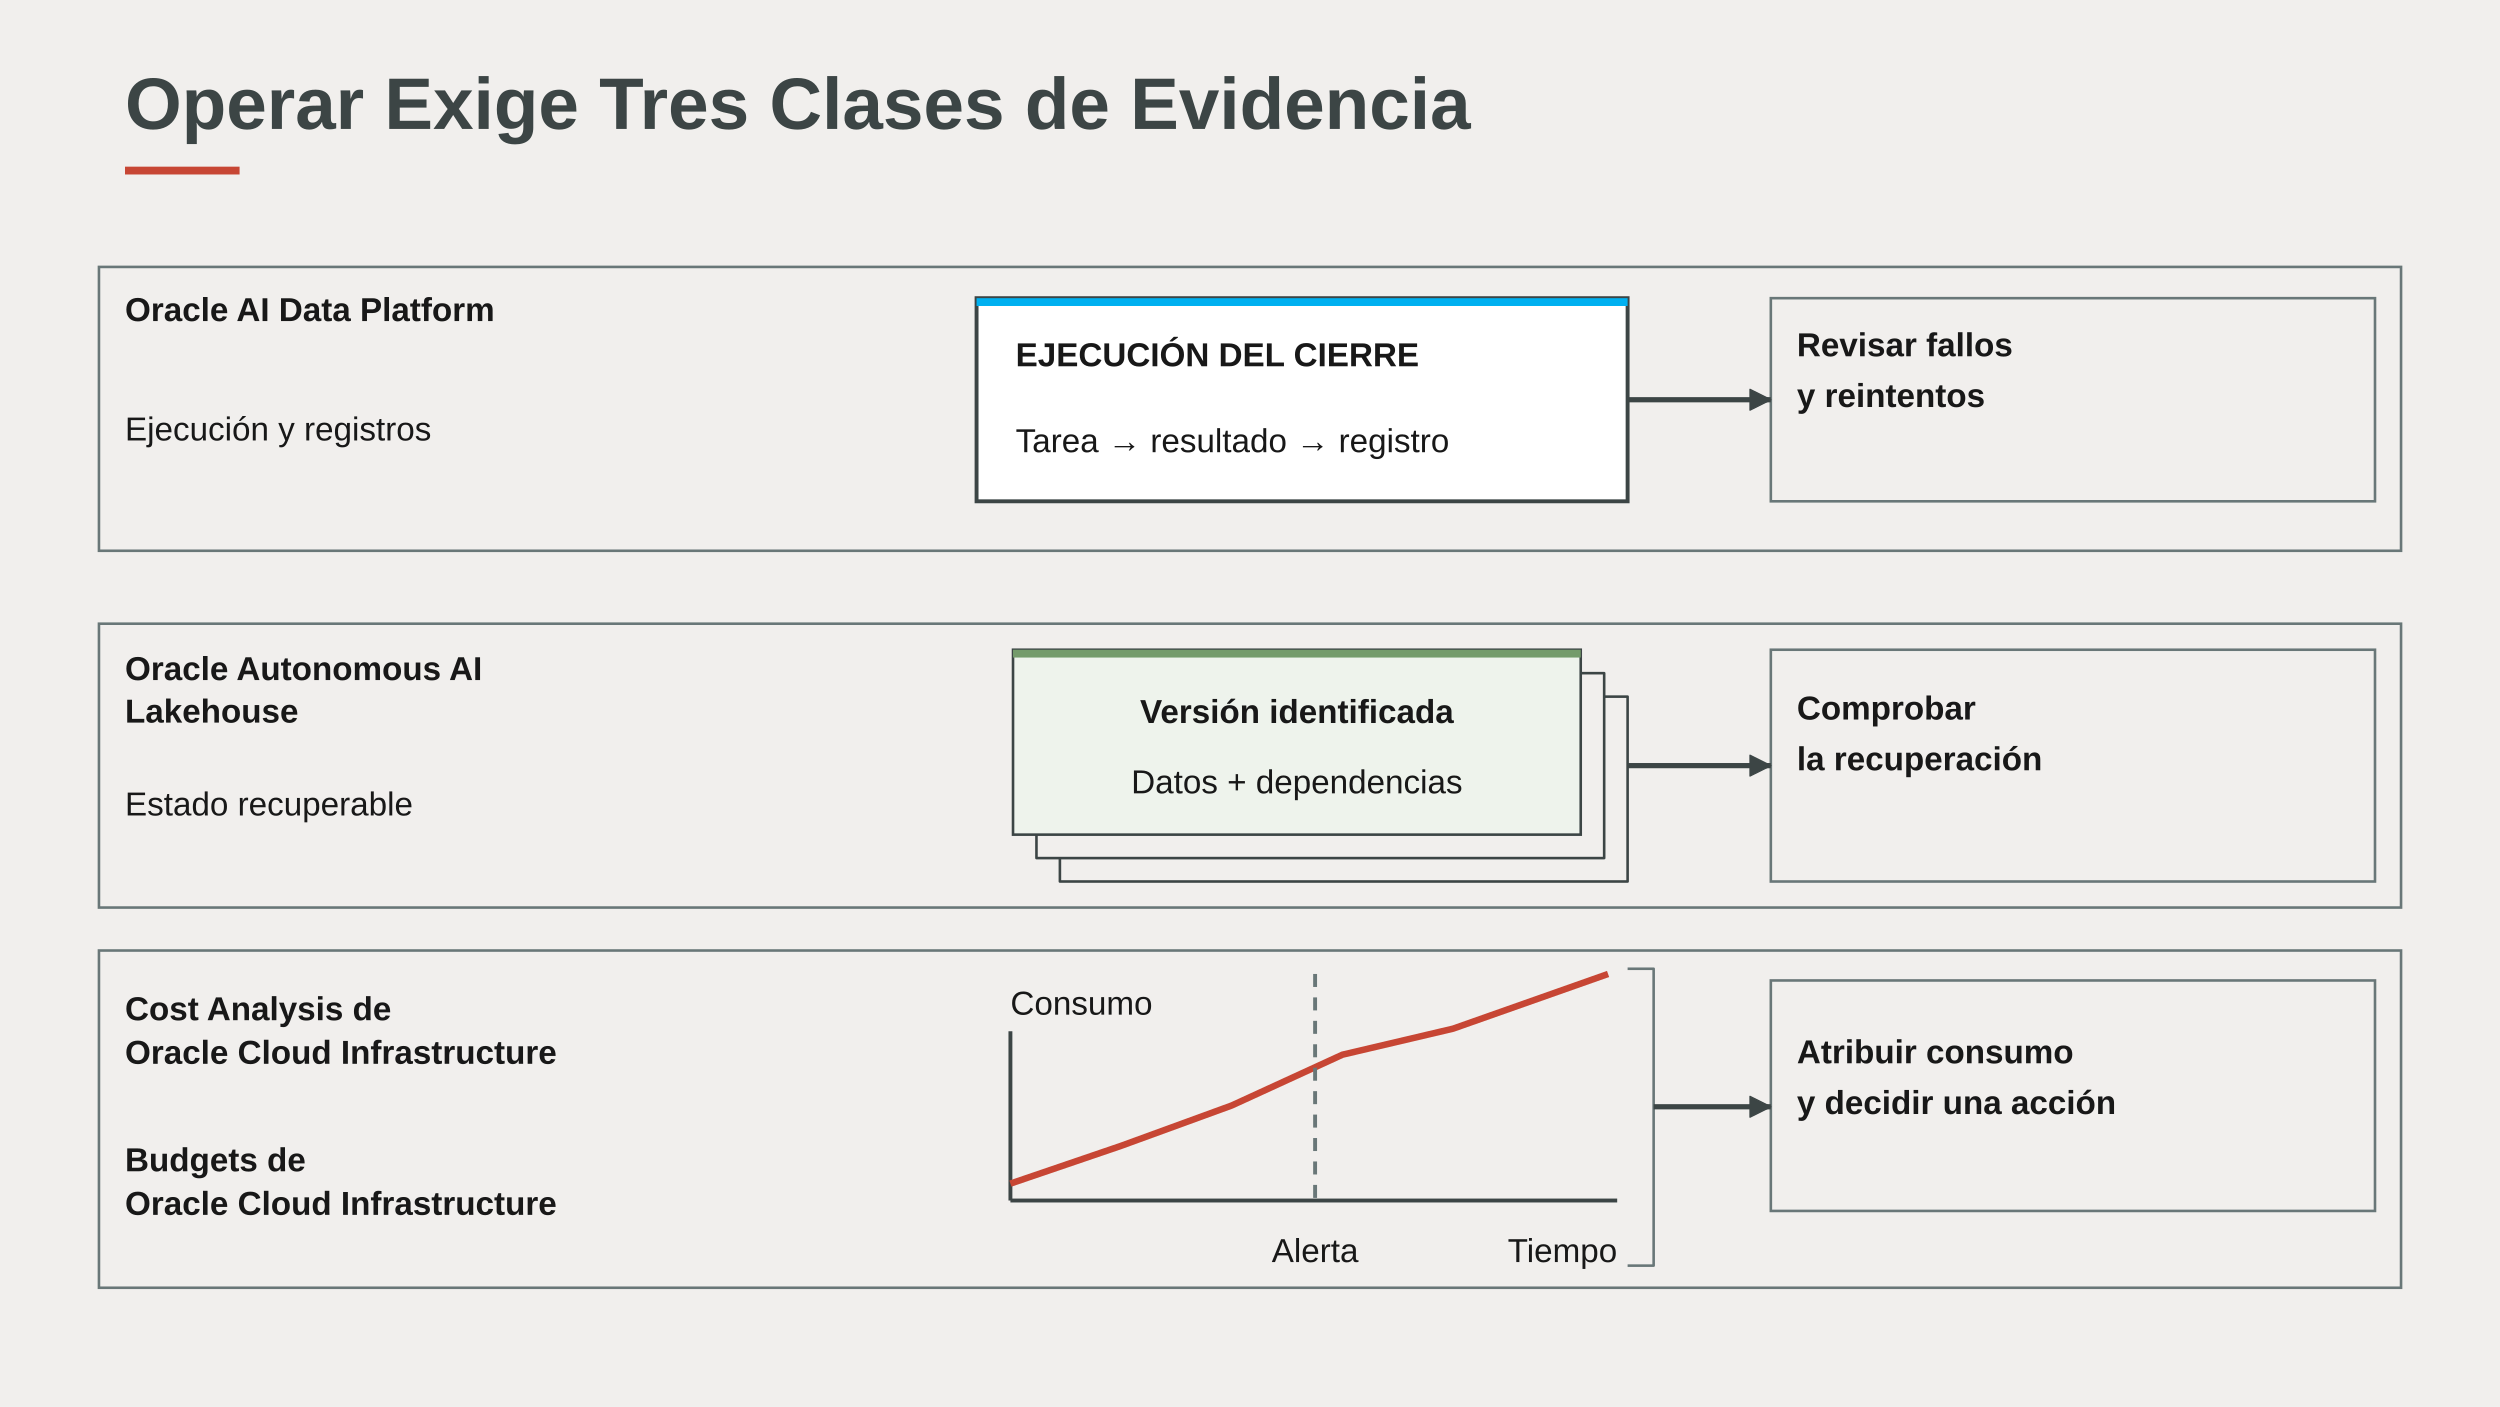
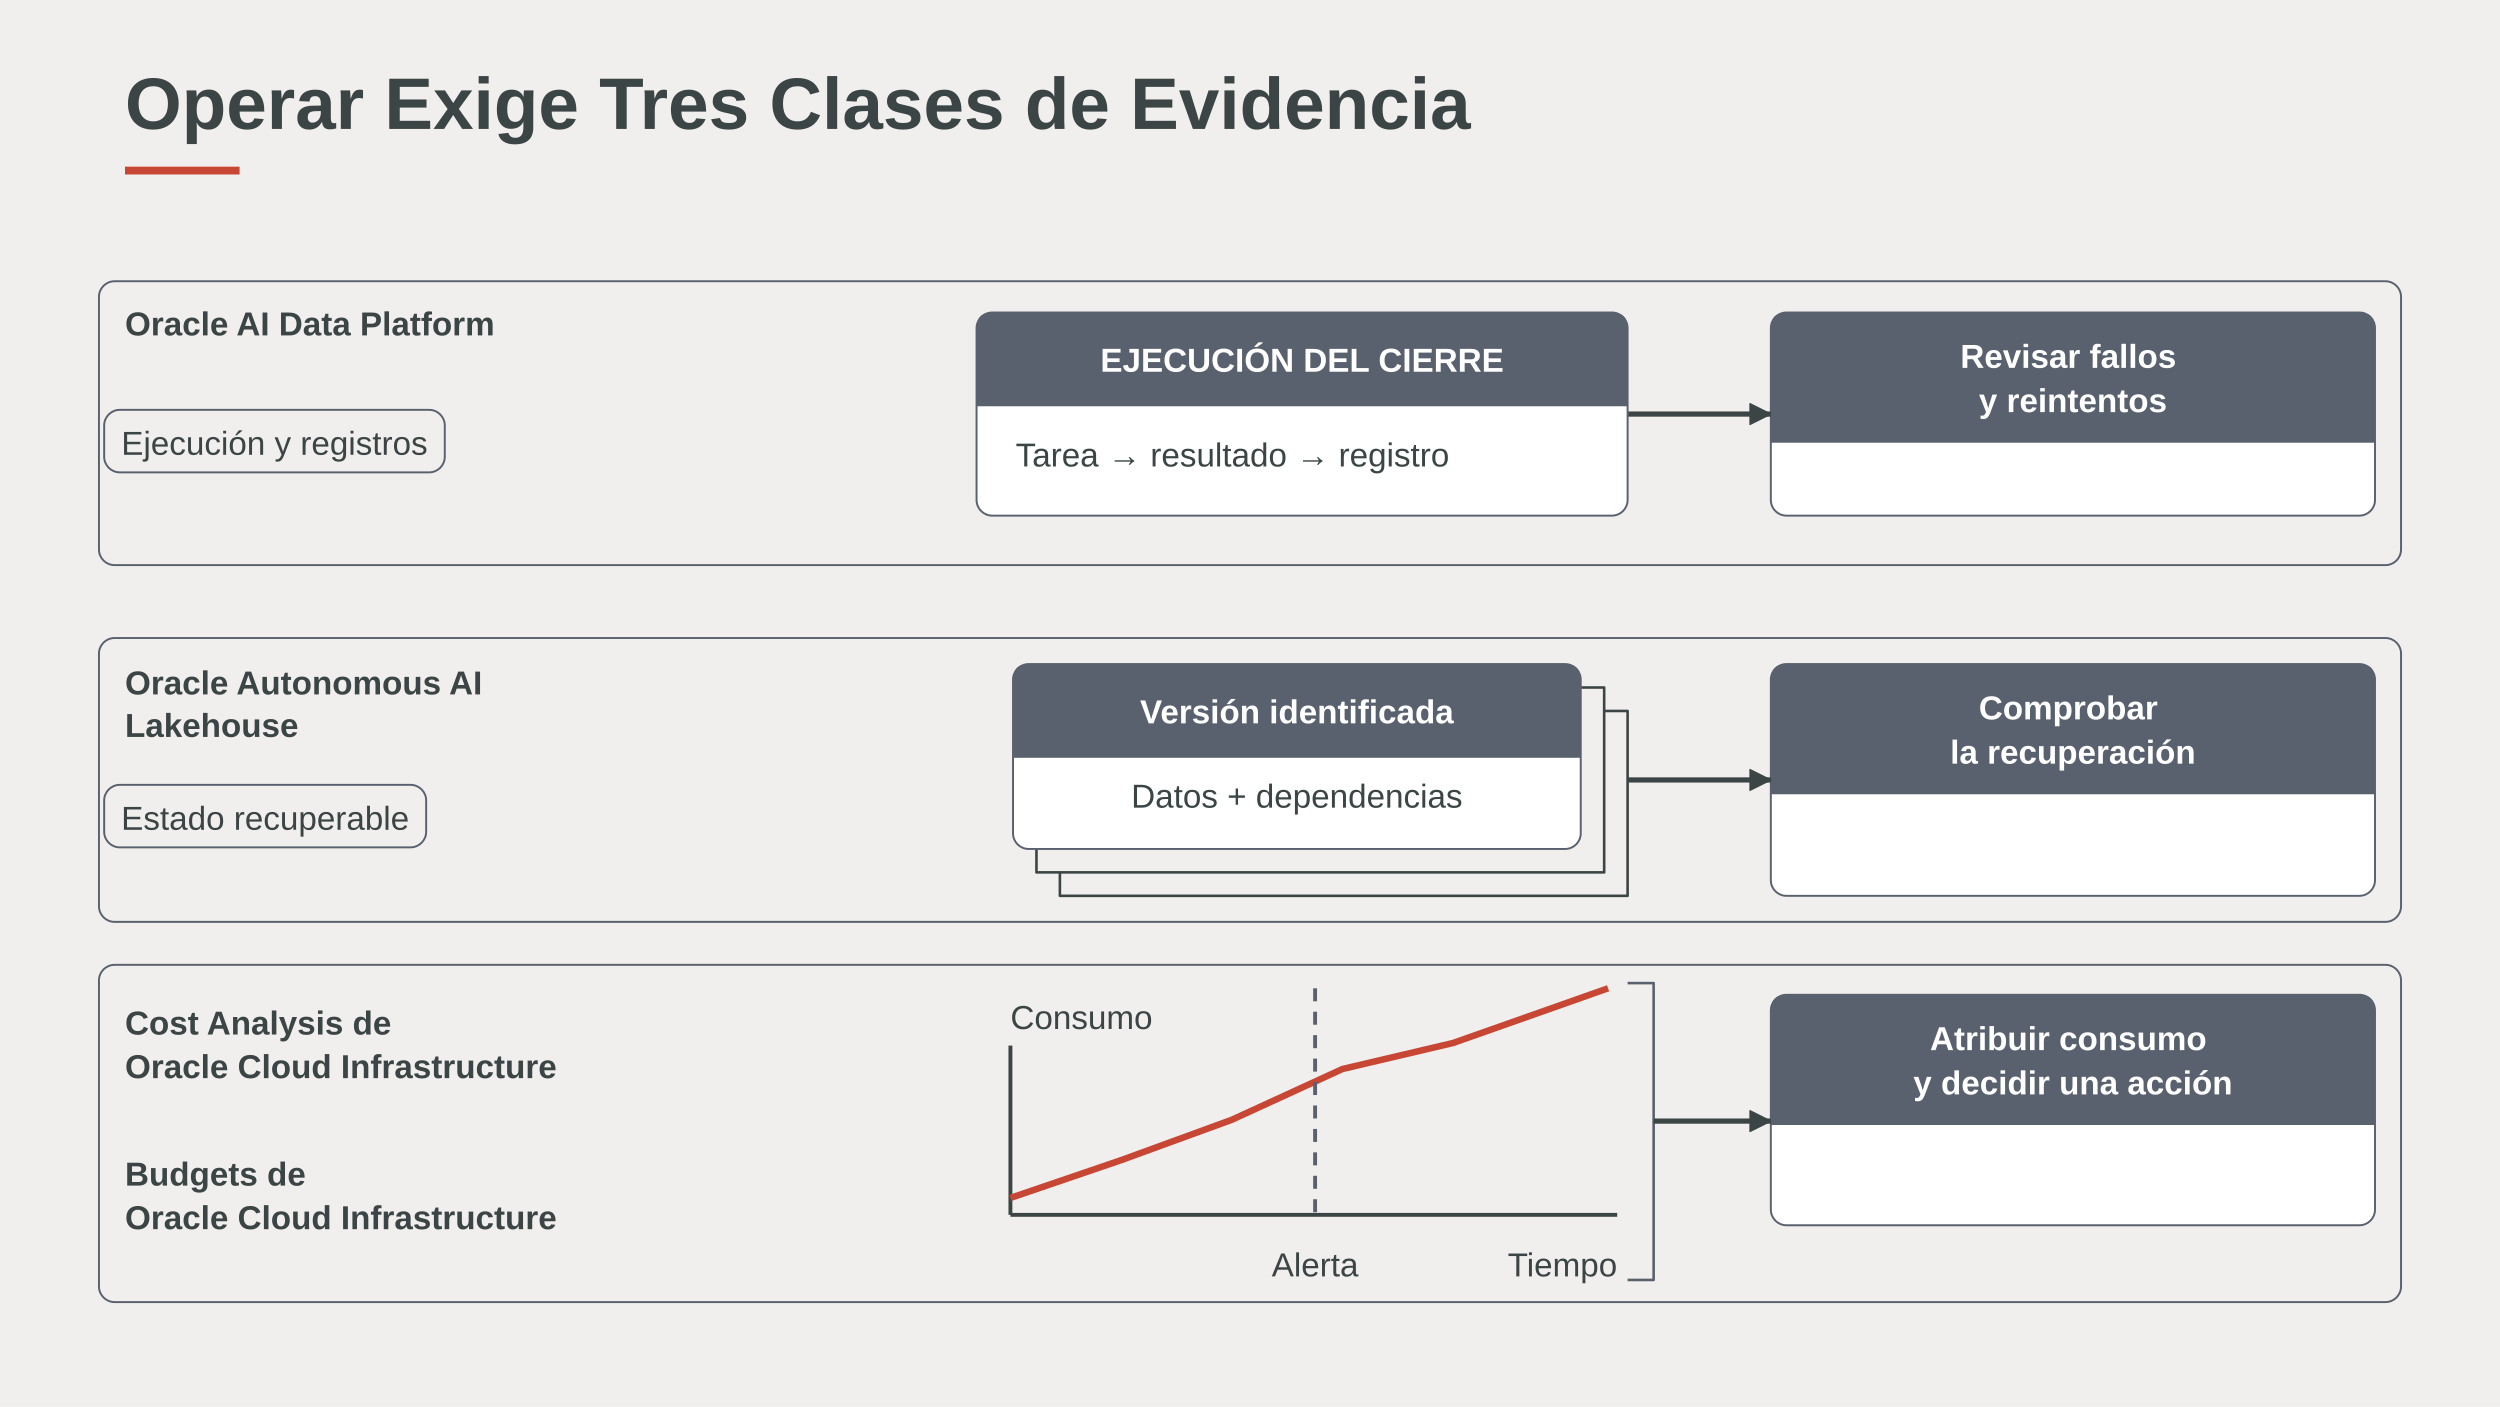
<svg xmlns="http://www.w3.org/2000/svg" viewBox="0 0 1920 1080" role="img" aria-labelledby="title description">
  <g font-family="Segoe UI, Arial, sans-serif">
    <rect x="0" y="0" width="1920" height="1080" rx="0" fill="#F1EFED" stroke="none" stroke-width="2" />
    <rect x="96" y="128" width="88" height="6" rx="0" fill="#C74634" stroke="none" stroke-width="2" />
    <text x="96" y="99" font-size="56" fill="#3C4545" font-weight="700" text-anchor="start">
      <tspan x="96" y="99">Operar Exige Tres Clases de Evidencia</tspan>
    </text>
-     <rect x="76" y="205" width="1768" height="218" rx="0" fill="none" stroke="#697778" stroke-width="2" />
-     <rect x="76" y="479" width="1768" height="218" rx="0" fill="none" stroke="#697778" stroke-width="2" />
-     <rect x="76" y="730" width="1768" height="259" rx="0" fill="none" stroke="#697778" stroke-width="2" />
-     <rect x="1360" y="229" width="464" height="156" rx="0" fill="none" stroke="#697778" stroke-width="2" />
-     <rect x="1360" y="499" width="464" height="178" rx="0" fill="none" stroke="#697778" stroke-width="2" />
-     <rect x="1360" y="753" width="464" height="177" rx="0" fill="none" stroke="#697778" stroke-width="2" />
-     <line x1="1250" y1="307" x2="1360" y2="307" stroke="#3C4545" stroke-width="4" />
-     <path d="M1360 307 L1344 315 L1344 299 Z" fill="#3C4545" stroke="#3C4545" stroke-width="1" stroke-linejoin="round" />
-     <line x1="1250" y1="588" x2="1360" y2="588" stroke="#3C4545" stroke-width="4" />
-     <path d="M1360 588 L1344 596 L1344 580 Z" fill="#3C4545" stroke="#3C4545" stroke-width="1" stroke-linejoin="round" />
-     <path d="M1250 744 H1270 V972 H1250" fill="none" stroke="#697778" stroke-width="2" stroke-linejoin="round" />
-     <line x1="1270" y1="850" x2="1360" y2="850" stroke="#3C4545" stroke-width="4" />
-     <path d="M1360 850 L1344 858 L1344 842 Z" fill="#3C4545" stroke="#3C4545" stroke-width="1" stroke-linejoin="round" />
-     <text x="96" y="246.59" font-size="25.5" fill="#181818" font-weight="700" text-anchor="start">
-       <tspan x="96" y="246.59">Oracle AI Data Platform</tspan>
-     </text>
-     <text x="96" y="338.27" font-size="25.5" fill="#181818" font-weight="400" text-anchor="start">
-       <tspan x="96" y="338.27">Ejecución y registros</tspan>
-     </text>
-     <rect x="750" y="229" width="500" height="156" rx="0" fill="#FFFFFF" stroke="#3C4545" stroke-width="3" />
-     <rect x="750" y="229" width="500" height="6" rx="0" fill="#00B0F0" stroke="none" stroke-width="2" />
-     <text x="780" y="281.27" font-size="25.5" fill="#181818" font-weight="700" text-anchor="start">
-       <tspan x="780" y="281.27">EJECUCIÓN DEL CIERRE</tspan>
-     </text>
-     <text x="780" y="347.27" font-size="25.5" fill="#181818" font-weight="400" text-anchor="start">
-       <tspan x="780" y="347.27">Tarea → resultado → registro</tspan>
-     </text>
-     <text x="1380" y="273.611" font-size="25.5" fill="#181818" font-weight="700" text-anchor="start">
-       <tspan x="1380" y="273.611">Revisar fallos </tspan>
-       <tspan x="1380" y="312.569">y reintentos</tspan>
-     </text>
-     <text x="96" y="522.31" font-size="25.5" fill="#181818" font-weight="700" text-anchor="start">
-       <tspan x="96" y="522.31">Oracle Autonomous AI </tspan>
-       <tspan x="96" y="554.95">Lakehouse</tspan>
-     </text>
-     <text x="96" y="626.27" font-size="25.5" fill="#181818" font-weight="400" text-anchor="start">
-       <tspan x="96" y="626.27">Estado recuperable</tspan>
-     </text>
-     <path d="M1232 535 H1250 V677 H814 V659 H1232 Z" fill="#F1EFED" stroke="none" stroke-width="3" stroke-linejoin="round" />
-     <path d="M1232 535 H1250 V677 H814 V659" fill="none" stroke="#3C4545" stroke-width="2" stroke-linejoin="round" />
-     <path d="M1214 517 H1232 V659 H796 V641 H1214 Z" fill="#F1EFED" stroke="none" stroke-width="3" stroke-linejoin="round" />
-     <path d="M1214 517 H1232 V659 H796 V641" fill="none" stroke="#3C4545" stroke-width="2" stroke-linejoin="round" />
-     <rect x="778" y="499" width="436" height="142" rx="0" fill="#EEF3EC" stroke="#3C4545" stroke-width="2" />
-     <rect x="778" y="499" width="436" height="6" rx="0" fill="#749B6B" stroke="none" stroke-width="2" />
-     <text x="996" y="555.27" font-size="25.5" fill="#181818" font-weight="700" text-anchor="middle">
-       <tspan x="996" y="555.27">Versión identificada</tspan>
-     </text>
-     <text x="996" y="609.27" font-size="25.5" fill="#181818" font-weight="400" text-anchor="middle">
-       <tspan x="996" y="609.27">Datos + dependencias</tspan>
-     </text>
-     <text x="1380" y="552.611" font-size="25.5" fill="#181818" font-weight="700" text-anchor="start">
-       <tspan x="1380" y="552.611">Comprobar </tspan>
-       <tspan x="1380" y="591.569">la recuperación</tspan>
-     </text>
-     <text x="96" y="783.536" font-size="25.5" fill="#181818" font-weight="700" text-anchor="start">
-       <tspan x="96" y="783.536">Cost Analysis de  </tspan>
-       <tspan x="96" y="817.004">Oracle Cloud Infrastructure</tspan>
-     </text>
-     <text x="96" y="899.536" font-size="25.5" fill="#181818" font-weight="700" text-anchor="start">
-       <tspan x="96" y="899.536">Budgets de  </tspan>
-       <tspan x="96" y="933.004">Oracle Cloud Infrastructure</tspan>
-     </text>
-     <line x1="776" y1="922" x2="1242" y2="922" stroke="#3C4545" stroke-width="3" />
-     <line x1="776" y1="792" x2="776" y2="922" stroke="#3C4545" stroke-width="3" />
-     <path d="M776 909 L861 880 L946 849 L1031 810 L1116 790 L1235 748" fill="none" stroke="#C74634" stroke-width="5" stroke-linejoin="round" />
-     <line x1="1010" y1="748" x2="1010" y2="922" stroke="#697778" stroke-width="3" stroke-dasharray="10 8" />
-     <text x="776" y="779.27" font-size="25.5" fill="#181818" font-weight="400" text-anchor="start">
-       <tspan x="776" y="779.27">Consumo</tspan>
-     </text>
-     <text x="1010" y="969.27" font-size="25.5" fill="#181818" font-weight="400" text-anchor="middle">
-       <tspan x="1010" y="969.27">Alerta</tspan>
-     </text>
-     <text x="1242" y="969.27" font-size="25.5" fill="#181818" font-weight="400" text-anchor="end">
-       <tspan x="1242" y="969.27">Tiempo</tspan>
-     </text>
-     <text x="1380" y="816.611" font-size="25.5" fill="#181818" font-weight="700" text-anchor="start">
-       <tspan x="1380" y="816.611">Atribuir consumo </tspan>
-       <tspan x="1380" y="855.569">y decidir una acción</tspan>
-     </text>
+     <g data-layout="module-artwork" data-reference="governance-architecture" transform="translate(0.000 11.000)" data-center="960 608">
+       <rect x="76" y="205" width="1768" height="218" rx="12" fill="none" stroke="#59616E" stroke-width="1.5" />
+       <rect x="76" y="479" width="1768" height="218" rx="12" fill="none" stroke="#59616E" stroke-width="1.5" />
+       <rect x="76" y="730" width="1768" height="259" rx="12" fill="none" stroke="#59616E" stroke-width="1.5" />
+       <rect x="1360" y="229" width="464" height="156" rx="12" fill="#FFFFFF" stroke="#59616E" stroke-width="1.5" data-table-frame="true" />
+       <path d="M1372.0 229.0 H1812.0 Q1824.0 229.0 1824.0 241.0 V329.0 H1360.0 V241.0 Q1360.0 229.0 1372.0 229.0 Z" fill="#59616E" stroke="none" data-table-header="true" />
+       <rect x="1360" y="499" width="464" height="178" rx="12" fill="#FFFFFF" stroke="#59616E" stroke-width="1.5" data-table-frame="true" />
+       <path d="M1372.0 499.0 H1812.0 Q1824.0 499.0 1824.0 511.0 V599.0 H1360.0 V511.0 Q1360.0 499.0 1372.0 499.0 Z" fill="#59616E" stroke="none" data-table-header="true" />
+       <rect x="1360" y="753" width="464" height="177" rx="12" fill="#FFFFFF" stroke="#59616E" stroke-width="1.5" data-table-frame="true" />
+       <path d="M1372.0 753.0 H1812.0 Q1824.0 753.0 1824.0 765.0 V853.0 H1360.0 V765.0 Q1360.0 753.0 1372.0 753.0 Z" fill="#59616E" stroke="none" data-table-header="true" />
+       <line x1="1250" y1="307" x2="1360" y2="307" stroke="#3C4545" stroke-width="4" />
+       <path d="M1360 307 L1344 315 L1344 299 Z" fill="#3C4545" stroke="#3C4545" stroke-width="1" stroke-linejoin="round" />
+       <line x1="1250" y1="588" x2="1360" y2="588" stroke="#3C4545" stroke-width="4" />
+       <path d="M1360 588 L1344 596 L1344 580 Z" fill="#3C4545" stroke="#3C4545" stroke-width="1" stroke-linejoin="round" />
+       <path d="M1250 744 H1270 V972 H1250" fill="none" stroke="#59616E" stroke-width="2" stroke-linejoin="round" />
+       <line x1="1270" y1="850" x2="1360" y2="850" stroke="#3C4545" stroke-width="4" />
+       <path d="M1360 850 L1344 858 L1344 842 Z" fill="#3C4545" stroke="#3C4545" stroke-width="1" stroke-linejoin="round" />
+       <text x="96" y="246.59" font-size="25.5" fill="#3C4545" font-weight="700" text-anchor="start">
+         <tspan x="96" y="246.59">Oracle AI Data Platform</tspan>
+       </text>
+       <rect x="80.0" y="303.77" width="261.591" height="48" rx="12" fill="#F1EFED" stroke="#59616E" stroke-width="1.5" data-layout="reference-tag" />
+       <text x="210.795" y="338.27" font-size="25.5" fill="#3C4545" font-weight="400" text-anchor="middle">
+         <tspan x="210.795" y="338.27">Ejecución y registros</tspan>
+       </text>
+       <rect x="750" y="229" width="500" height="156" rx="12" fill="#FFFFFF" stroke="#59616E" stroke-width="1.5" data-table-frame="true" />
+       <path d="M762.0 229.0 H1238.0 Q1250.0 229.0 1250.0 241.0 V301.0 H750.0 V241.0 Q750.0 229.0 762.0 229.0 Z" fill="#59616E" stroke="none" data-table-header="true" />
+       <text x="1000.0" y="274.5" font-size="25.5" fill="#FFFFFF" font-weight="700" text-anchor="middle">
+         <tspan x="1000.0" y="274.5">EJECUCIÓN DEL CIERRE</tspan>
+       </text>
+       <text x="780" y="347.27" font-size="25.5" fill="#3C4545" font-weight="400" text-anchor="start">
+         <tspan x="780" y="347.27">Tarea → resultado → registro</tspan>
+       </text>
+       <text x="1592.0" y="271.5" font-size="25.5" fill="#FFFFFF" font-weight="700" text-anchor="middle">
+         <tspan x="1592.0" y="271.5">Revisar fallos </tspan>
+         <tspan x="1592.0" y="305.5">y reintentos</tspan>
+       </text>
+       <text x="96" y="522.31" font-size="25.5" fill="#3C4545" font-weight="700" text-anchor="start">
+         <tspan x="96" y="522.31">Oracle Autonomous AI </tspan>
+         <tspan x="96" y="554.95">Lakehouse</tspan>
+       </text>
+       <rect x="80.0" y="591.77" width="247.295" height="48" rx="12" fill="#F1EFED" stroke="#59616E" stroke-width="1.5" data-layout="reference-tag" />
+       <text x="203.648" y="626.27" font-size="25.5" fill="#3C4545" font-weight="400" text-anchor="middle">
+         <tspan x="203.648" y="626.27">Estado recuperable</tspan>
+       </text>
+       <path d="M1232 535 H1250 V677 H814 V659 H1232 Z" fill="#F1EFED" stroke="none" stroke-width="3" stroke-linejoin="round" />
+       <path d="M1232 535 H1250 V677 H814 V659" fill="none" stroke="#3C4545" stroke-width="2" stroke-linejoin="round" />
+       <path d="M1214 517 H1232 V659 H796 V641 H1214 Z" fill="#F1EFED" stroke="none" stroke-width="3" stroke-linejoin="round" />
+       <path d="M1214 517 H1232 V659 H796 V641" fill="none" stroke="#3C4545" stroke-width="2" stroke-linejoin="round" />
+       <rect x="778" y="499" width="436" height="142" rx="12" fill="#FFFFFF" stroke="#59616E" stroke-width="1.5" data-table-frame="true" />
+       <path d="M790.0 499.0 H1202.0 Q1214.0 499.0 1214.0 511.0 V571.0 H778.0 V511.0 Q778.0 499.0 790.0 499.0 Z" fill="#59616E" stroke="none" data-table-header="true" />
+       <text x="996.0" y="544.5" font-size="25.5" fill="#FFFFFF" font-weight="700" text-anchor="middle">
+         <tspan x="996.0" y="544.5">Versión identificada</tspan>
+       </text>
+       <text x="996" y="609.27" font-size="25.5" fill="#3C4545" font-weight="400" text-anchor="middle">
+         <tspan x="996" y="609.27">Datos + dependencias</tspan>
+       </text>
+       <text x="1592.0" y="541.5" font-size="25.5" fill="#FFFFFF" font-weight="700" text-anchor="middle">
+         <tspan x="1592.0" y="541.5">Comprobar </tspan>
+         <tspan x="1592.0" y="575.5">la recuperación</tspan>
+       </text>
+       <text x="96" y="783.536" font-size="25.5" fill="#3C4545" font-weight="700" text-anchor="start">
+         <tspan x="96" y="783.536">Cost Analysis de  </tspan>
+         <tspan x="96" y="817.004">Oracle Cloud Infrastructure</tspan>
+       </text>
+       <text x="96" y="899.536" font-size="25.5" fill="#3C4545" font-weight="700" text-anchor="start">
+         <tspan x="96" y="899.536">Budgets de  </tspan>
+         <tspan x="96" y="933.004">Oracle Cloud Infrastructure</tspan>
+       </text>
+       <line x1="776" y1="922" x2="1242" y2="922" stroke="#3C4545" stroke-width="3" />
+       <line x1="776" y1="792" x2="776" y2="922" stroke="#3C4545" stroke-width="3" />
+       <path d="M776 909 L861 880 L946 849 L1031 810 L1116 790 L1235 748" fill="none" stroke="#C74634" stroke-width="5" stroke-linejoin="round" />
+       <line x1="1010" y1="748" x2="1010" y2="922" stroke="#59616E" stroke-width="3" stroke-dasharray="10 8" />
+       <text x="776" y="779.27" font-size="25.5" fill="#3C4545" font-weight="400" text-anchor="start">
+         <tspan x="776" y="779.27">Consumo</tspan>
+       </text>
+       <text x="1010" y="969.27" font-size="25.5" fill="#3C4545" font-weight="400" text-anchor="middle">
+         <tspan x="1010" y="969.27">Alerta</tspan>
+       </text>
+       <text x="1242" y="969.27" font-size="25.5" fill="#3C4545" font-weight="400" text-anchor="end">
+         <tspan x="1242" y="969.27">Tiempo</tspan>
+       </text>
+       <text x="1592.0" y="795.5" font-size="25.5" fill="#FFFFFF" font-weight="700" text-anchor="middle">
+         <tspan x="1592.0" y="795.5">Atribuir consumo </tspan>
+         <tspan x="1592.0" y="829.5">y decidir una acción</tspan>
+       </text>
+     </g>
  </g>
</svg>
